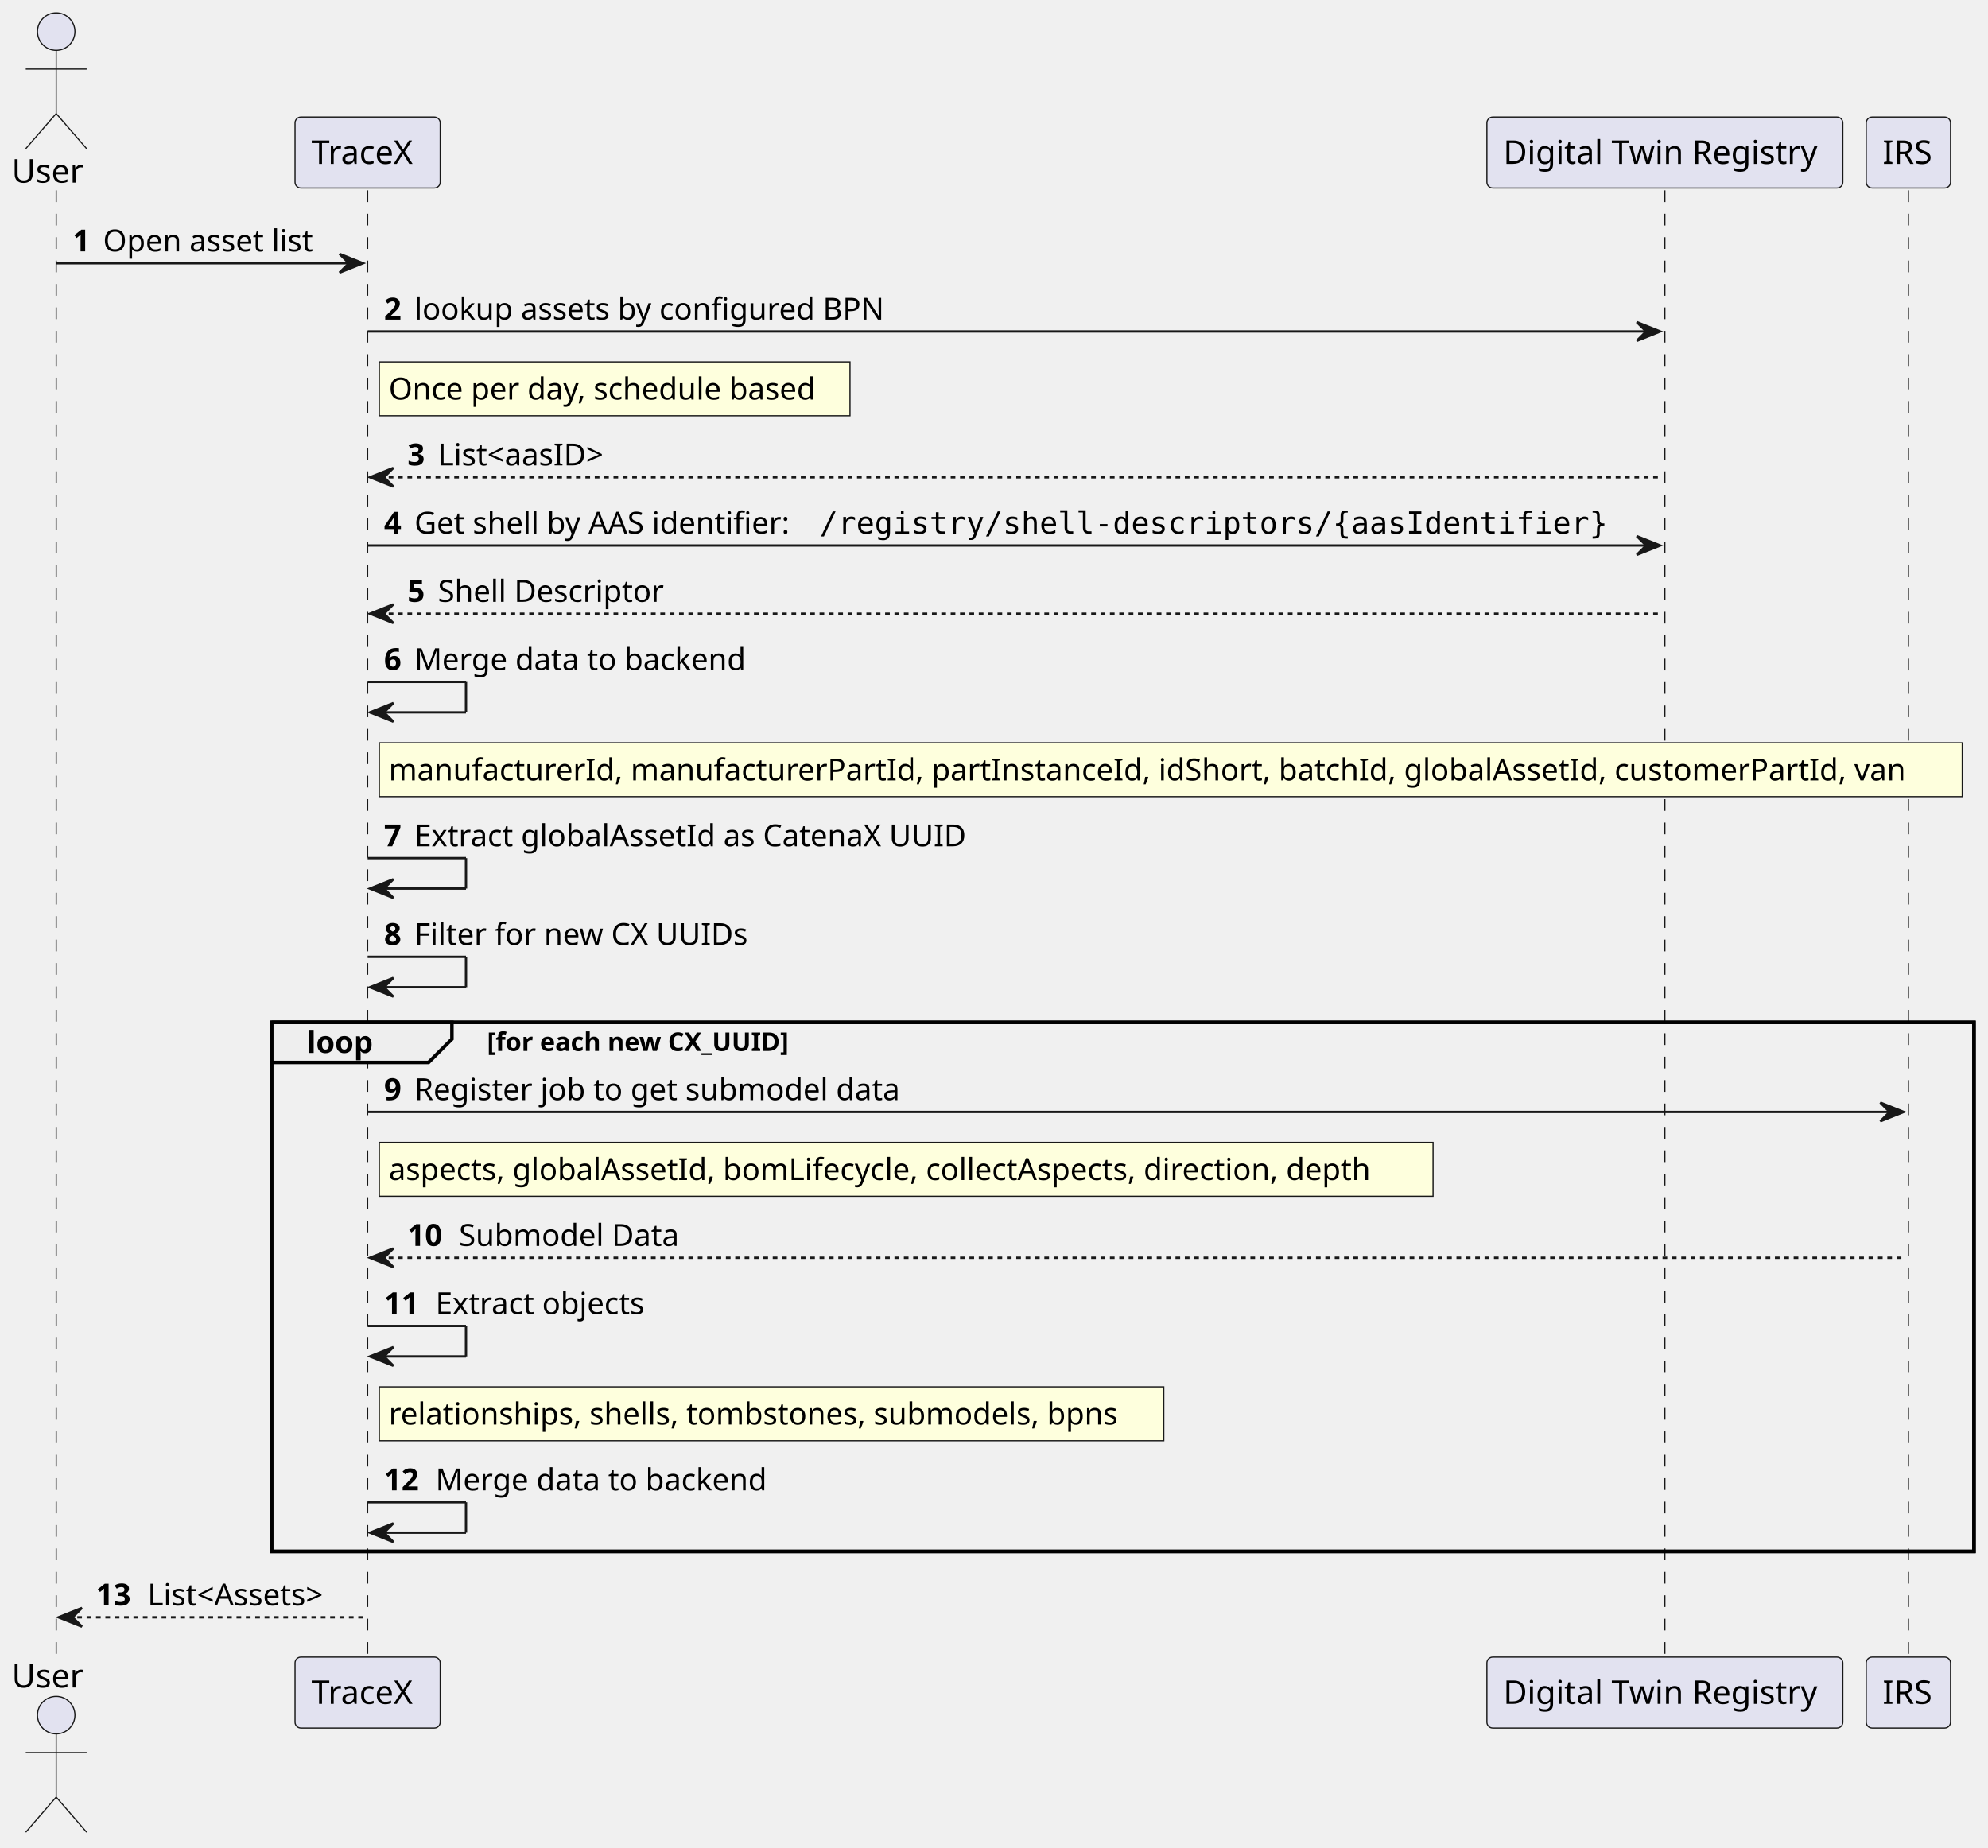
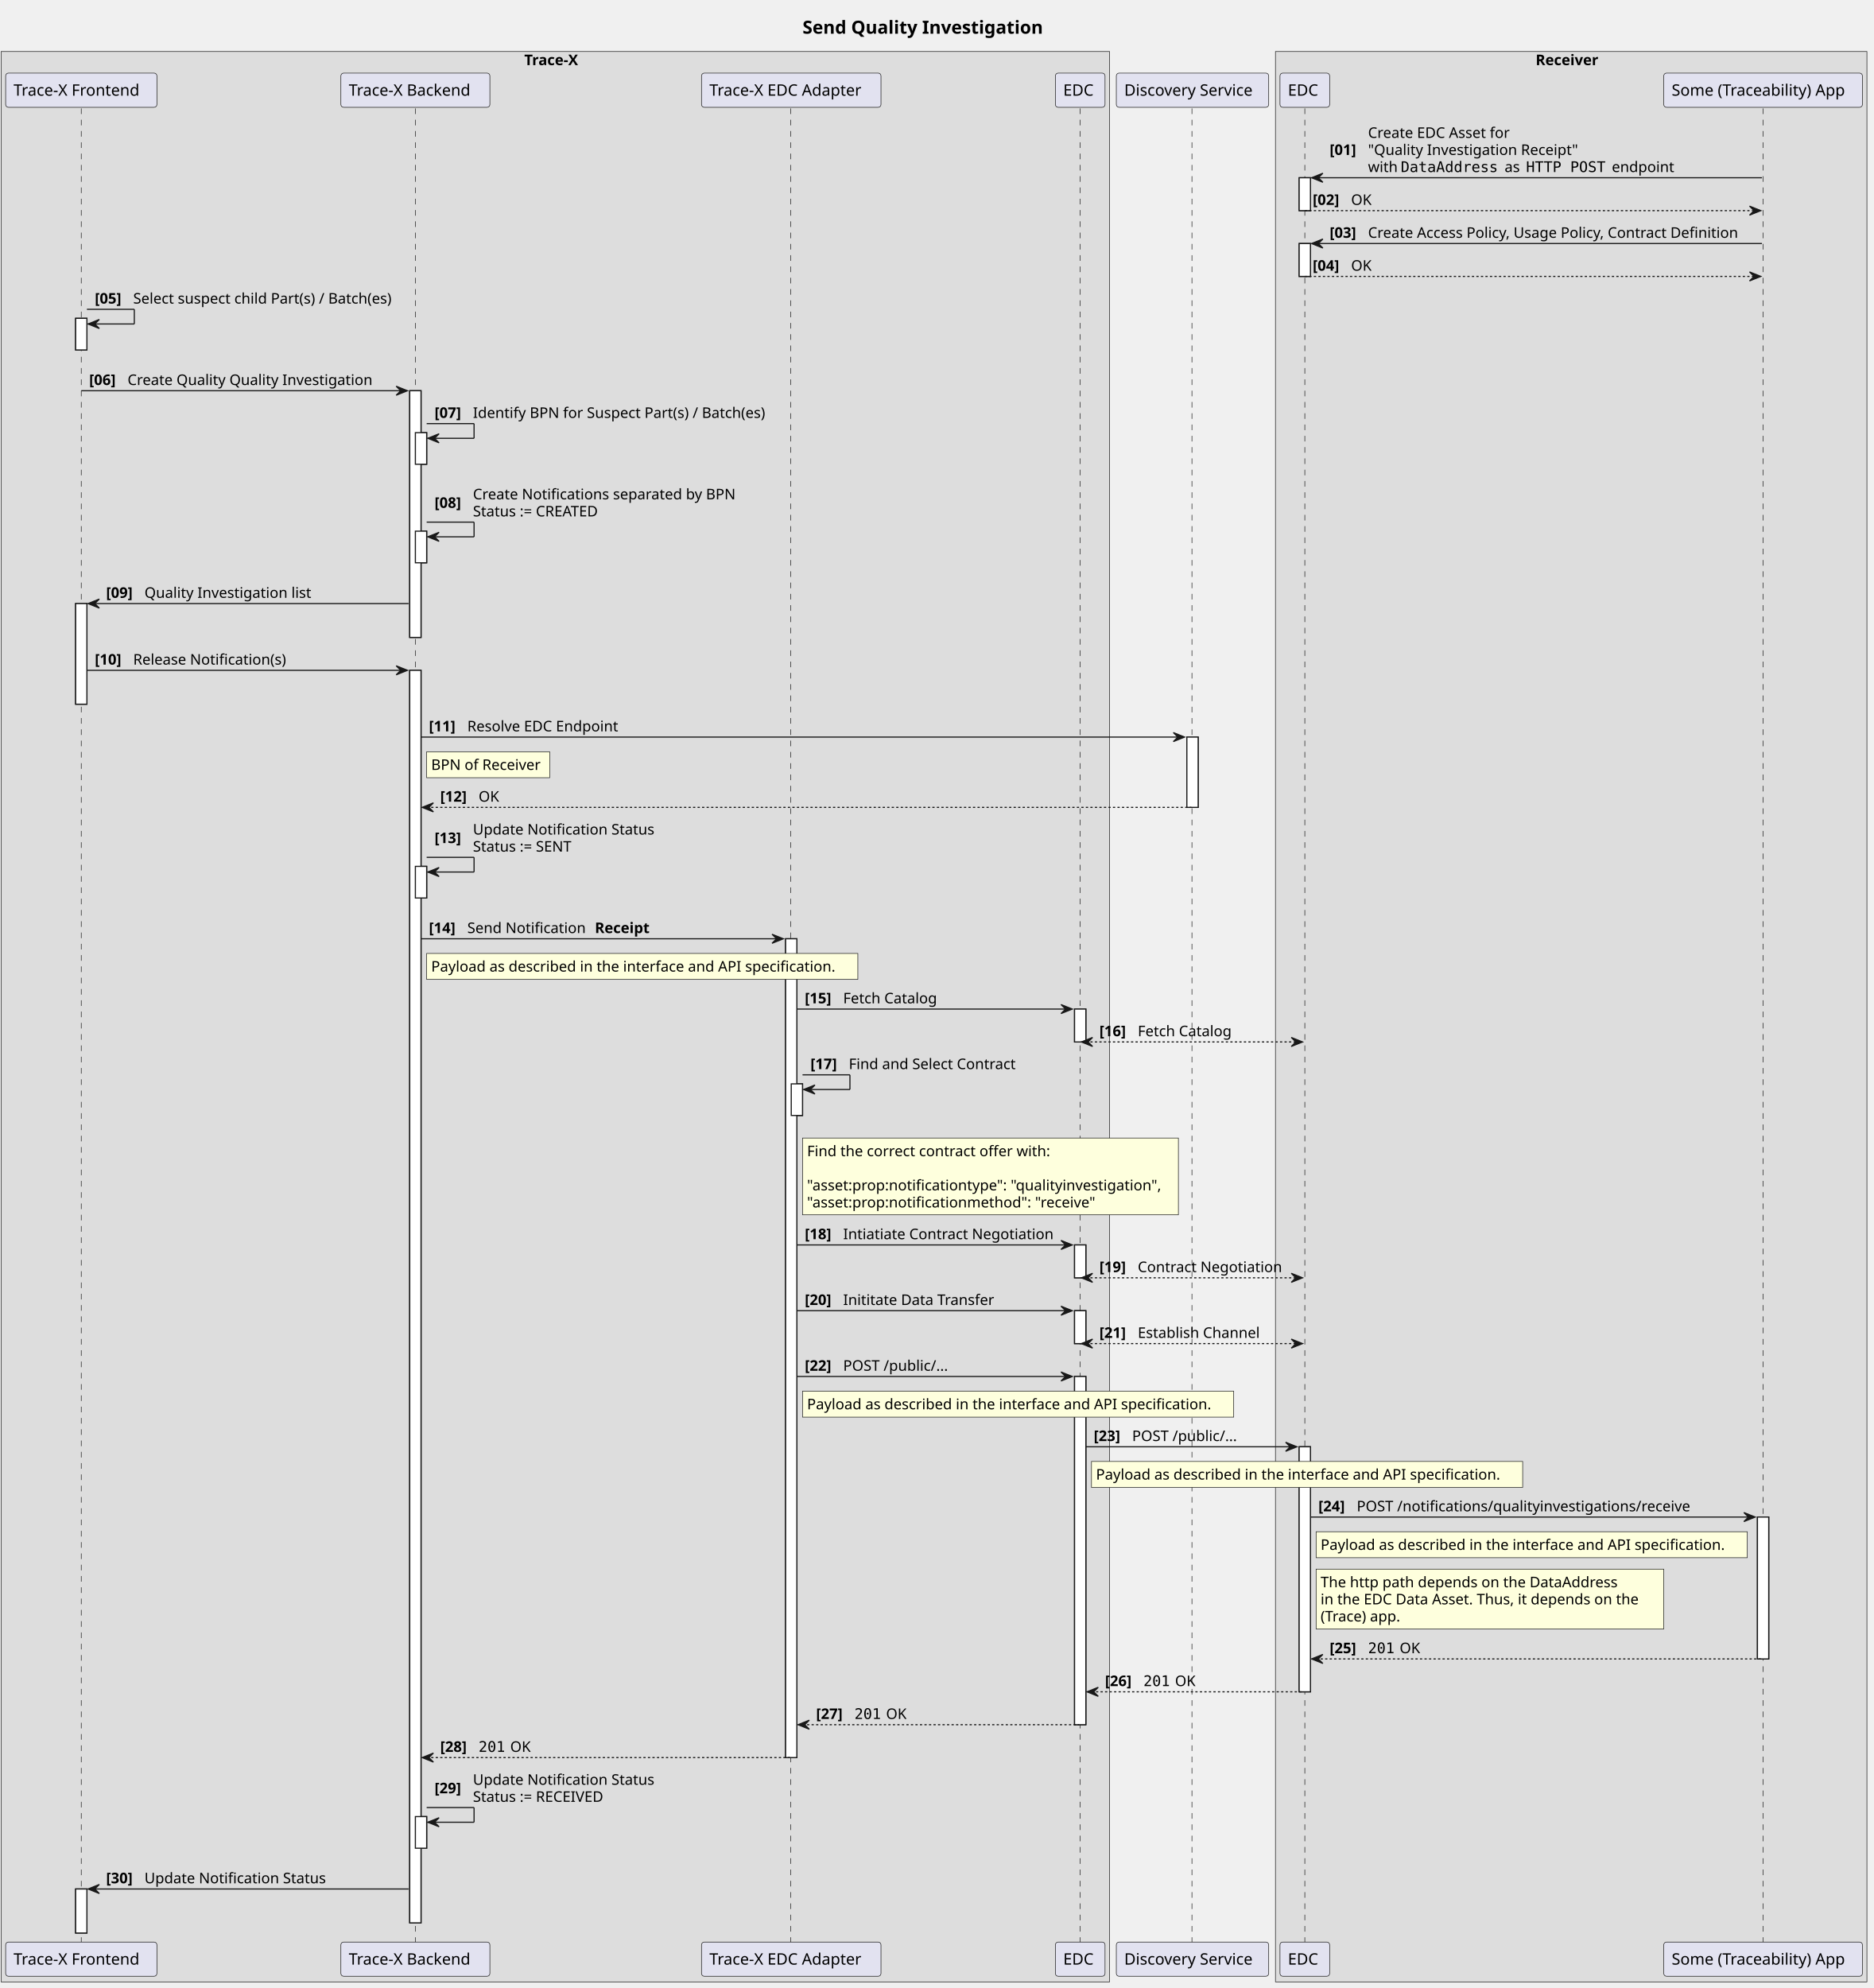
- <svg xmlns="http://www.w3.org/2000/svg" contentStyleType="text/css" height="789px" preserveAspectRatio="none" style="width:849px;height:789px;background:#FFFFFF;" version="1.1" viewBox="0 0 849 789" width="849px" zoomAndPan="magnify">
+ <svg xmlns="http://www.w3.org/2000/svg" contentStyleType="text/css" height="1761px" preserveAspectRatio="none" style="width:1660px;height:1761px;background:#FFFFFF;" version="1.1" viewBox="0 0 1660 1761" width="1660px" zoomAndPan="magnify">
  <defs />
  <g>
-     <rect height="225.93" style="stroke:#000000;stroke-width:1.5;fill:none;" width="727" x="116" y="436.625" />
-     <line style="stroke:#181818;stroke-width:0.5;fill:none;stroke-dasharray:5.0,5.0;" x1="24" x2="24" y1="81.297" y2="708.688" />
-     <line style="stroke:#181818;stroke-width:0.5;fill:none;stroke-dasharray:5.0,5.0;" x1="157" x2="157" y1="81.297" y2="708.688" />
-     <line style="stroke:#181818;stroke-width:0.5;fill:none;stroke-dasharray:5.0,5.0;" x1="711" x2="711" y1="81.297" y2="708.688" />
-     <line style="stroke:#181818;stroke-width:0.5;fill:none;stroke-dasharray:5.0,5.0;" x1="815" x2="815" y1="81.297" y2="708.688" />
-     <text fill="#000000" font-family="sans-serif" font-size="14" lengthAdjust="spacing" textLength="32" x="5" y="77.995">User</text>
-     <ellipse cx="24" cy="13.5" fill="#E2E2F0" rx="8" ry="8" style="stroke:#181818;stroke-width:0.5;" />
-     <path d="M24,21.5 L24,48.5 M11,29.5 L37,29.5 M24,48.5 L11,63.5 M24,48.5 L37,63.5 " fill="none" style="stroke:#181818;stroke-width:0.5;" />
-     <text fill="#000000" font-family="sans-serif" font-size="14" lengthAdjust="spacing" textLength="32" x="5" y="720.683">User</text>
-     <ellipse cx="24" cy="732.484" fill="#E2E2F0" rx="8" ry="8" style="stroke:#181818;stroke-width:0.5;" />
-     <path d="M24,740.484 L24,767.484 M11,748.484 L37,748.484 M24,767.484 L11,782.484 M24,767.484 L37,782.484 " fill="none" style="stroke:#181818;stroke-width:0.5;" />
-     <rect fill="#E2E2F0" height="30.297" rx="2.5" ry="2.5" style="stroke:#181818;stroke-width:0.5;" width="62" x="126" y="50" />
-     <text fill="#000000" font-family="sans-serif" font-size="14" lengthAdjust="spacing" textLength="48" x="133" y="69.995">TraceX</text>
-     <rect fill="#E2E2F0" height="30.297" rx="2.5" ry="2.5" style="stroke:#181818;stroke-width:0.5;" width="62" x="126" y="707.688" />
-     <text fill="#000000" font-family="sans-serif" font-size="14" lengthAdjust="spacing" textLength="48" x="133" y="727.683">TraceX</text>
-     <rect fill="#E2E2F0" height="30.297" rx="2.5" ry="2.5" style="stroke:#181818;stroke-width:0.5;" width="152" x="635" y="50" />
-     <text fill="#000000" font-family="sans-serif" font-size="14" lengthAdjust="spacing" textLength="138" x="642" y="69.995">Digital Twin Registry</text>
-     <rect fill="#E2E2F0" height="30.297" rx="2.5" ry="2.5" style="stroke:#181818;stroke-width:0.5;" width="152" x="635" y="707.688" />
-     <text fill="#000000" font-family="sans-serif" font-size="14" lengthAdjust="spacing" textLength="138" x="642" y="727.683">Digital Twin Registry</text>
-     <rect fill="#E2E2F0" height="30.297" rx="2.5" ry="2.5" style="stroke:#181818;stroke-width:0.5;" width="36" x="797" y="50" />
-     <text fill="#000000" font-family="sans-serif" font-size="14" lengthAdjust="spacing" textLength="22" x="804" y="69.995">IRS</text>
-     <rect fill="#E2E2F0" height="30.297" rx="2.5" ry="2.5" style="stroke:#181818;stroke-width:0.5;" width="36" x="797" y="707.688" />
-     <text fill="#000000" font-family="sans-serif" font-size="14" lengthAdjust="spacing" textLength="22" x="804" y="727.683">IRS</text>
-     <polygon fill="#181818" points="145,108.43,155,112.43,145,116.43,149,112.43" style="stroke:#181818;stroke-width:1.0;" />
-     <line style="stroke:#181818;stroke-width:1.0;" x1="24" x2="151" y1="112.43" y2="112.43" />
-     <text fill="#000000" font-family="sans-serif" font-size="13" font-weight="bold" lengthAdjust="spacing" textLength="9" x="31" y="107.364">1</text>
-     <text fill="#000000" font-family="sans-serif" font-size="13" lengthAdjust="spacing" textLength="95" x="44" y="107.364">Open asset list</text>
-     <polygon fill="#181818" points="699,137.562,709,141.562,699,145.562,703,141.562" style="stroke:#181818;stroke-width:1.0;" />
-     <line style="stroke:#181818;stroke-width:1.0;" x1="157" x2="705" y1="141.562" y2="141.562" />
-     <text fill="#000000" font-family="sans-serif" font-size="13" font-weight="bold" lengthAdjust="spacing" textLength="9" x="164" y="136.497">2</text>
-     <text fill="#000000" font-family="sans-serif" font-size="13" lengthAdjust="spacing" textLength="209" x="177" y="136.497">lookup assets by configured BPN</text>
-     <rect fill="#FEFFDD" height="23" style="stroke:#181818;stroke-width:0.5;" width="201" x="162" y="154.562" />
-     <text fill="#000000" font-family="sans-serif" font-size="13" lengthAdjust="spacing" textLength="193" x="166" y="170.629">Once per day, schedule based</text>
-     <polygon fill="#181818" points="168,199.828,158,203.828,168,207.828,164,203.828" style="stroke:#181818;stroke-width:1.0;" />
-     <line style="stroke:#181818;stroke-width:1.0;stroke-dasharray:2.0,2.0;" x1="162" x2="710" y1="203.828" y2="203.828" />
-     <text fill="#000000" font-family="sans-serif" font-size="13" font-weight="bold" lengthAdjust="spacing" textLength="9" x="174" y="198.762">3</text>
-     <text fill="#000000" font-family="sans-serif" font-size="13" lengthAdjust="spacing" textLength="80" x="187" y="198.762">List&lt;aasID&gt;</text>
-     <polygon fill="#181818" points="699,228.961,709,232.961,699,236.961,703,232.961" style="stroke:#181818;stroke-width:1.0;" />
-     <line style="stroke:#181818;stroke-width:1.0;" x1="157" x2="705" y1="232.961" y2="232.961" />
-     <text fill="#000000" font-family="sans-serif" font-size="13" font-weight="bold" lengthAdjust="spacing" textLength="9" x="164" y="227.895">4</text>
-     <text fill="#000000" font-family="sans-serif" font-size="13" lengthAdjust="spacing" textLength="169" x="177" y="227.895">Get shell by AAS identifier:</text>
-     <text fill="#000000" font-family="monospace" font-size="13" lengthAdjust="spacing" textLength="344" x="350" y="227.895">/registry/shell-descriptors/{aasIdentifier}</text>
-     <polygon fill="#181818" points="168,258.094,158,262.094,168,266.094,164,262.094" style="stroke:#181818;stroke-width:1.0;" />
-     <line style="stroke:#181818;stroke-width:1.0;stroke-dasharray:2.0,2.0;" x1="162" x2="710" y1="262.094" y2="262.094" />
-     <text fill="#000000" font-family="sans-serif" font-size="13" font-weight="bold" lengthAdjust="spacing" textLength="9" x="174" y="257.028">5</text>
-     <text fill="#000000" font-family="sans-serif" font-size="13" lengthAdjust="spacing" textLength="101" x="187" y="257.028">Shell Descriptor</text>
-     <line style="stroke:#181818;stroke-width:1.0;" x1="157" x2="199" y1="291.227" y2="291.227" />
-     <line style="stroke:#181818;stroke-width:1.0;" x1="199" x2="199" y1="291.227" y2="304.227" />
-     <line style="stroke:#181818;stroke-width:1.0;" x1="158" x2="199" y1="304.227" y2="304.227" />
-     <polygon fill="#181818" points="168,300.227,158,304.227,168,308.227,164,304.227" style="stroke:#181818;stroke-width:1.0;" />
-     <text fill="#000000" font-family="sans-serif" font-size="13" font-weight="bold" lengthAdjust="spacing" textLength="9" x="164" y="286.161">6</text>
-     <text fill="#000000" font-family="sans-serif" font-size="13" lengthAdjust="spacing" textLength="148" x="177" y="286.161">Merge data to backend</text>
-     <rect fill="#FEFFDD" height="23" style="stroke:#181818;stroke-width:0.5;" width="676" x="162" y="317.227" />
-     <text fill="#000000" font-family="sans-serif" font-size="13" lengthAdjust="spacing" textLength="668" x="166" y="333.293">manufacturerId, manufacturerPartId, partInstanceId, idShort, batchId, globalAssetId, customerPartId, van</text>
-     <line style="stroke:#181818;stroke-width:1.0;" x1="157" x2="199" y1="366.492" y2="366.492" />
-     <line style="stroke:#181818;stroke-width:1.0;" x1="199" x2="199" y1="366.492" y2="379.492" />
-     <line style="stroke:#181818;stroke-width:1.0;" x1="158" x2="199" y1="379.492" y2="379.492" />
-     <polygon fill="#181818" points="168,375.492,158,379.492,168,383.492,164,379.492" style="stroke:#181818;stroke-width:1.0;" />
-     <text fill="#000000" font-family="sans-serif" font-size="13" font-weight="bold" lengthAdjust="spacing" textLength="9" x="164" y="361.426">7</text>
-     <text fill="#000000" font-family="sans-serif" font-size="13" lengthAdjust="spacing" textLength="248" x="177" y="361.426">Extract globalAssetId as CatenaX UUID</text>
-     <line style="stroke:#181818;stroke-width:1.0;" x1="157" x2="199" y1="408.625" y2="408.625" />
-     <line style="stroke:#181818;stroke-width:1.0;" x1="199" x2="199" y1="408.625" y2="421.625" />
-     <line style="stroke:#181818;stroke-width:1.0;" x1="158" x2="199" y1="421.625" y2="421.625" />
-     <polygon fill="#181818" points="168,417.625,158,421.625,168,425.625,164,421.625" style="stroke:#181818;stroke-width:1.0;" />
-     <text fill="#000000" font-family="sans-serif" font-size="13" font-weight="bold" lengthAdjust="spacing" textLength="9" x="164" y="403.559">8</text>
-     <text fill="#000000" font-family="sans-serif" font-size="13" lengthAdjust="spacing" textLength="146" x="177" y="403.559">Filter for new CX UUIDs</text>
-     <path d="M116,436.625 L193,436.625 L193,443.758 L183,453.758 L116,453.758 L116,436.625 " fill="#EEEEEE" style="stroke:#000000;stroke-width:1.5;" />
-     <rect fill="none" height="225.93" style="stroke:#000000;stroke-width:1.5;" width="727" x="116" y="436.625" />
-     <text fill="#000000" font-family="sans-serif" font-size="13" font-weight="bold" lengthAdjust="spacing" textLength="32" x="131" y="449.692">loop</text>
-     <text fill="#000000" font-family="sans-serif" font-size="11" font-weight="bold" lengthAdjust="spacing" textLength="152" x="208" y="448.835">[for each new CX_UUID]</text>
-     <polygon fill="#181818" points="803,470.891,813,474.891,803,478.891,807,474.891" style="stroke:#181818;stroke-width:1.0;" />
-     <line style="stroke:#181818;stroke-width:1.0;" x1="157" x2="809" y1="474.891" y2="474.891" />
-     <text fill="#000000" font-family="sans-serif" font-size="13" font-weight="bold" lengthAdjust="spacing" textLength="9" x="164" y="469.825">9</text>
-     <text fill="#000000" font-family="sans-serif" font-size="13" lengthAdjust="spacing" textLength="217" x="177" y="469.825">Register job to get submodel data</text>
-     <rect fill="#FEFFDD" height="23" style="stroke:#181818;stroke-width:0.5;" width="450" x="162" y="487.891" />
-     <text fill="#000000" font-family="sans-serif" font-size="13" lengthAdjust="spacing" textLength="442" x="166" y="503.957">aspects, globalAssetId, bomLifecycle, collectAspects, direction, depth</text>
-     <polygon fill="#181818" points="168,533.156,158,537.156,168,541.156,164,537.156" style="stroke:#181818;stroke-width:1.0;" />
-     <line style="stroke:#181818;stroke-width:1.0;stroke-dasharray:2.0,2.0;" x1="162" x2="814" y1="537.156" y2="537.156" />
-     <text fill="#000000" font-family="sans-serif" font-size="13" font-weight="bold" lengthAdjust="spacing" textLength="18" x="174" y="532.09">10</text>
-     <text fill="#000000" font-family="sans-serif" font-size="13" lengthAdjust="spacing" textLength="100" x="196" y="532.09">Submodel Data</text>
-     <line style="stroke:#181818;stroke-width:1.0;" x1="157" x2="199" y1="566.289" y2="566.289" />
-     <line style="stroke:#181818;stroke-width:1.0;" x1="199" x2="199" y1="566.289" y2="579.289" />
-     <line style="stroke:#181818;stroke-width:1.0;" x1="158" x2="199" y1="579.289" y2="579.289" />
-     <polygon fill="#181818" points="168,575.289,158,579.289,168,583.289,164,579.289" style="stroke:#181818;stroke-width:1.0;" />
-     <text fill="#000000" font-family="sans-serif" font-size="13" font-weight="bold" lengthAdjust="spacing" textLength="18" x="164" y="561.223">11</text>
-     <text fill="#000000" font-family="sans-serif" font-size="13" lengthAdjust="spacing" textLength="95" x="186" y="561.223">Extract objects</text>
-     <rect fill="#FEFFDD" height="23" style="stroke:#181818;stroke-width:0.5;" width="335" x="162" y="592.289" />
-     <text fill="#000000" font-family="sans-serif" font-size="13" lengthAdjust="spacing" textLength="327" x="166" y="608.356">relationships, shells, tombstones, submodels, bpns</text>
-     <line style="stroke:#181818;stroke-width:1.0;" x1="157" x2="199" y1="641.555" y2="641.555" />
-     <line style="stroke:#181818;stroke-width:1.0;" x1="199" x2="199" y1="641.555" y2="654.555" />
-     <line style="stroke:#181818;stroke-width:1.0;" x1="158" x2="199" y1="654.555" y2="654.555" />
-     <polygon fill="#181818" points="168,650.555,158,654.555,168,658.555,164,654.555" style="stroke:#181818;stroke-width:1.0;" />
-     <text fill="#000000" font-family="sans-serif" font-size="13" font-weight="bold" lengthAdjust="spacing" textLength="18" x="164" y="636.489">12</text>
-     <text fill="#000000" font-family="sans-serif" font-size="13" lengthAdjust="spacing" textLength="148" x="186" y="636.489">Merge data to backend</text>
-     <polygon fill="#181818" points="35,686.688,25,690.688,35,694.688,31,690.688" style="stroke:#181818;stroke-width:1.0;" />
-     <line style="stroke:#181818;stroke-width:1.0;stroke-dasharray:2.0,2.0;" x1="29" x2="156" y1="690.688" y2="690.688" />
-     <text fill="#000000" font-family="sans-serif" font-size="13" font-weight="bold" lengthAdjust="spacing" textLength="18" x="41" y="685.622">13</text>
-     <text fill="#000000" font-family="sans-serif" font-size="13" lengthAdjust="spacing" textLength="87" x="63" y="685.622">List&lt;Assets&gt;</text>
+     <rect height="28.625" style="stroke:#00000000;stroke-width:1.0;fill:none;" width="242" x="706" y="10" />
+     <text fill="#000000" font-family="sans-serif" font-size="16" font-weight="bold" lengthAdjust="spacing" textLength="232" x="711" y="29.852">Send Quality Investigation</text>
+     <rect fill="#DDDDDD" height="1709.969" style="stroke:#181818;stroke-width:0.5;" width="982" x="1" y="45.625" />
+     <text fill="#000000" font-family="sans-serif" font-size="13" font-weight="bold" lengthAdjust="spacing" textLength="55" x="464.5" y="57.692">Trace-X</text>
+     <rect fill="#DDDDDD" height="1709.969" style="stroke:#181818;stroke-width:0.5;" width="524" x="1130" y="45.625" />
+     <text fill="#000000" font-family="sans-serif" font-size="13" font-weight="bold" lengthAdjust="spacing" textLength="63" x="1360.5" y="57.692">Receiver</text>
+     <rect fill="#FFFFFF" height="28" style="stroke:#181818;stroke-width:1.0;" width="10" x="67" y="281.984" />
+     <rect fill="#FFFFFF" height="89.133" style="stroke:#181818;stroke-width:1.0;" width="10" x="67" y="534.648" />
+     <rect fill="#FFFFFF" height="39" style="stroke:#181818;stroke-width:1.0;" width="10" x="67" y="1673.297" />
+     <rect fill="#FFFFFF" height="218.531" style="stroke:#181818;stroke-width:1.0;" width="10" x="363" y="346.117" />
+     <rect fill="#FFFFFF" height="28" style="stroke:#181818;stroke-width:1.0;" width="10" x="368" y="383.25" />
+     <rect fill="#FFFFFF" height="28" style="stroke:#181818;stroke-width:1.0;" width="10" x="368" y="470.516" />
+     <rect fill="#FFFFFF" height="1109.516" style="stroke:#181818;stroke-width:1.0;" width="10" x="363" y="593.781" />
+     <rect fill="#FFFFFF" height="28" style="stroke:#181818;stroke-width:1.0;" width="10" x="368" y="767.445" />
+     <rect fill="#FFFFFF" height="28" style="stroke:#181818;stroke-width:1.0;" width="10" x="368" y="1609.164" />
+     <rect fill="#FFFFFF" height="725.32" style="stroke:#181818;stroke-width:1.0;" width="10" x="696" y="831.578" />
+     <rect fill="#FFFFFF" height="28" style="stroke:#181818;stroke-width:1.0;" width="10" x="701" y="960.109" />
+     <rect fill="#FFFFFF" height="29.133" style="stroke:#181818;stroke-width:1.0;" width="10" x="952" y="893.844" />
+     <rect fill="#FFFFFF" height="29.133" style="stroke:#181818;stroke-width:1.0;" width="10" x="952" y="1102.773" />
+     <rect fill="#FFFFFF" height="29.133" style="stroke:#181818;stroke-width:1.0;" width="10" x="952" y="1161.039" />
+     <rect fill="#FFFFFF" height="308.461" style="stroke:#181818;stroke-width:1.0;" width="10" x="952" y="1219.305" />
+     <rect fill="#FFFFFF" height="62.266" style="stroke:#181818;stroke-width:1.0;" width="10" x="1051.5" y="652.914" />
+     <rect fill="#FFFFFF" height="29.133" style="stroke:#181818;stroke-width:1.0;" width="10" x="1151" y="157.453" />
+     <rect fill="#FFFFFF" height="29.133" style="stroke:#181818;stroke-width:1.0;" width="10" x="1151" y="215.719" />
+     <rect fill="#FFFFFF" height="217.062" style="stroke:#181818;stroke-width:1.0;" width="10" x="1151" y="1281.57" />
+     <rect fill="#FFFFFF" height="125.664" style="stroke:#181818;stroke-width:1.0;" width="10" x="1557" y="1343.836" />
+     <line style="stroke:#181818;stroke-width:0.5;stroke-dasharray:5.0,5.0;" x1="72" x2="72" y1="96.055" y2="1721.297" />
+     <line style="stroke:#181818;stroke-width:0.5;stroke-dasharray:5.0,5.0;" x1="368" x2="368" y1="96.055" y2="1721.297" />
+     <line style="stroke:#181818;stroke-width:0.5;stroke-dasharray:5.0,5.0;" x1="700.5" x2="700.5" y1="96.055" y2="1721.297" />
+     <line style="stroke:#181818;stroke-width:0.5;stroke-dasharray:5.0,5.0;" x1="957" x2="957" y1="96.055" y2="1721.297" />
+     <line style="stroke:#181818;stroke-width:0.5;stroke-dasharray:5.0,5.0;" x1="1056" x2="1056" y1="96.055" y2="1721.297" />
+     <line style="stroke:#181818;stroke-width:0.5;stroke-dasharray:5.0,5.0;" x1="1156" x2="1156" y1="96.055" y2="1721.297" />
+     <line style="stroke:#181818;stroke-width:0.5;stroke-dasharray:5.0,5.0;" x1="1562" x2="1562" y1="96.055" y2="1721.297" />
+     <rect fill="#E2E2F0" height="30.297" rx="2.5" ry="2.5" style="stroke:#181818;stroke-width:0.5;" width="134" x="5" y="64.758" />
+     <text fill="#000000" font-family="sans-serif" font-size="14" lengthAdjust="spacing" textLength="120" x="12" y="84.753">Trace-X Frontend</text>
+     <rect fill="#E2E2F0" height="30.297" rx="2.5" ry="2.5" style="stroke:#181818;stroke-width:0.5;" width="134" x="5" y="1720.297" />
+     <text fill="#000000" font-family="sans-serif" font-size="14" lengthAdjust="spacing" textLength="120" x="12" y="1740.292">Trace-X Frontend</text>
+     <rect fill="#E2E2F0" height="30.297" rx="2.5" ry="2.5" style="stroke:#181818;stroke-width:0.5;" width="132" x="302" y="64.758" />
+     <text fill="#000000" font-family="sans-serif" font-size="14" lengthAdjust="spacing" textLength="118" x="309" y="84.753">Trace-X Backend</text>
+     <rect fill="#E2E2F0" height="30.297" rx="2.5" ry="2.5" style="stroke:#181818;stroke-width:0.5;" width="132" x="302" y="1720.297" />
+     <text fill="#000000" font-family="sans-serif" font-size="14" lengthAdjust="spacing" textLength="118" x="309" y="1740.292">Trace-X Backend</text>
+     <rect fill="#E2E2F0" height="30.297" rx="2.5" ry="2.5" style="stroke:#181818;stroke-width:0.5;" width="159" x="621.5" y="64.758" />
+     <text fill="#000000" font-family="sans-serif" font-size="14" lengthAdjust="spacing" textLength="145" x="628.5" y="84.753">Trace-X EDC Adapter</text>
+     <rect fill="#E2E2F0" height="30.297" rx="2.5" ry="2.5" style="stroke:#181818;stroke-width:0.5;" width="159" x="621.5" y="1720.297" />
+     <text fill="#000000" font-family="sans-serif" font-size="14" lengthAdjust="spacing" textLength="145" x="628.5" y="1740.292">Trace-X EDC Adapter</text>
+     <rect fill="#E2E2F0" height="30.297" rx="2.5" ry="2.5" style="stroke:#181818;stroke-width:0.5;" width="44" x="935" y="64.758" />
+     <text fill="#000000" font-family="sans-serif" font-size="14" lengthAdjust="spacing" textLength="30" x="942" y="84.753">EDC</text>
+     <rect fill="#E2E2F0" height="30.297" rx="2.5" ry="2.5" style="stroke:#181818;stroke-width:0.5;" width="44" x="935" y="1720.297" />
+     <text fill="#000000" font-family="sans-serif" font-size="14" lengthAdjust="spacing" textLength="30" x="942" y="1740.292">EDC</text>
+     <rect fill="#E2E2F0" height="30.297" rx="2.5" ry="2.5" style="stroke:#181818;stroke-width:0.5;" width="135" x="989" y="64.758" />
+     <text fill="#000000" font-family="sans-serif" font-size="14" lengthAdjust="spacing" textLength="121" x="996" y="84.753">Discovery Service</text>
+     <rect fill="#E2E2F0" height="30.297" rx="2.5" ry="2.5" style="stroke:#181818;stroke-width:0.5;" width="135" x="989" y="1720.297" />
+     <text fill="#000000" font-family="sans-serif" font-size="14" lengthAdjust="spacing" textLength="121" x="996" y="1740.292">Discovery Service</text>
+     <rect fill="#E2E2F0" height="30.297" rx="2.5" ry="2.5" style="stroke:#181818;stroke-width:0.5;" width="44" x="1134" y="64.758" />
+     <text fill="#000000" font-family="sans-serif" font-size="14" lengthAdjust="spacing" textLength="30" x="1141" y="84.753">EDC</text>
+     <rect fill="#E2E2F0" height="30.297" rx="2.5" ry="2.5" style="stroke:#181818;stroke-width:0.5;" width="44" x="1134" y="1720.297" />
+     <text fill="#000000" font-family="sans-serif" font-size="14" lengthAdjust="spacing" textLength="30" x="1141" y="1740.292">EDC</text>
+     <rect fill="#E2E2F0" height="30.297" rx="2.5" ry="2.5" style="stroke:#181818;stroke-width:0.5;" width="176" x="1474" y="64.758" />
+     <text fill="#000000" font-family="sans-serif" font-size="14" lengthAdjust="spacing" textLength="162" x="1481" y="84.753">Some (Traceability) App</text>
+     <rect fill="#E2E2F0" height="30.297" rx="2.5" ry="2.5" style="stroke:#181818;stroke-width:0.5;" width="176" x="1474" y="1720.297" />
+     <text fill="#000000" font-family="sans-serif" font-size="14" lengthAdjust="spacing" textLength="162" x="1481" y="1740.292">Some (Traceability) App</text>
+     <rect fill="#FFFFFF" height="28" style="stroke:#181818;stroke-width:1.0;" width="10" x="67" y="281.984" />
+     <rect fill="#FFFFFF" height="89.133" style="stroke:#181818;stroke-width:1.0;" width="10" x="67" y="534.648" />
+     <rect fill="#FFFFFF" height="39" style="stroke:#181818;stroke-width:1.0;" width="10" x="67" y="1673.297" />
+     <rect fill="#FFFFFF" height="218.531" style="stroke:#181818;stroke-width:1.0;" width="10" x="363" y="346.117" />
+     <rect fill="#FFFFFF" height="28" style="stroke:#181818;stroke-width:1.0;" width="10" x="368" y="383.25" />
+     <rect fill="#FFFFFF" height="28" style="stroke:#181818;stroke-width:1.0;" width="10" x="368" y="470.516" />
+     <rect fill="#FFFFFF" height="1109.516" style="stroke:#181818;stroke-width:1.0;" width="10" x="363" y="593.781" />
+     <rect fill="#FFFFFF" height="28" style="stroke:#181818;stroke-width:1.0;" width="10" x="368" y="767.445" />
+     <rect fill="#FFFFFF" height="28" style="stroke:#181818;stroke-width:1.0;" width="10" x="368" y="1609.164" />
+     <rect fill="#FFFFFF" height="725.32" style="stroke:#181818;stroke-width:1.0;" width="10" x="696" y="831.578" />
+     <rect fill="#FFFFFF" height="28" style="stroke:#181818;stroke-width:1.0;" width="10" x="701" y="960.109" />
+     <rect fill="#FFFFFF" height="29.133" style="stroke:#181818;stroke-width:1.0;" width="10" x="952" y="893.844" />
+     <rect fill="#FFFFFF" height="29.133" style="stroke:#181818;stroke-width:1.0;" width="10" x="952" y="1102.773" />
+     <rect fill="#FFFFFF" height="29.133" style="stroke:#181818;stroke-width:1.0;" width="10" x="952" y="1161.039" />
+     <rect fill="#FFFFFF" height="308.461" style="stroke:#181818;stroke-width:1.0;" width="10" x="952" y="1219.305" />
+     <rect fill="#FFFFFF" height="62.266" style="stroke:#181818;stroke-width:1.0;" width="10" x="1051.5" y="652.914" />
+     <rect fill="#FFFFFF" height="29.133" style="stroke:#181818;stroke-width:1.0;" width="10" x="1151" y="157.453" />
+     <rect fill="#FFFFFF" height="29.133" style="stroke:#181818;stroke-width:1.0;" width="10" x="1151" y="215.719" />
+     <rect fill="#FFFFFF" height="217.062" style="stroke:#181818;stroke-width:1.0;" width="10" x="1151" y="1281.57" />
+     <rect fill="#FFFFFF" height="125.664" style="stroke:#181818;stroke-width:1.0;" width="10" x="1557" y="1343.836" />
+     <polygon fill="#181818" points="1172,153.453,1162,157.453,1172,161.453,1168,157.453" style="stroke:#181818;stroke-width:1.0;" />
+     <line style="stroke:#181818;stroke-width:1.0;" x1="1166" x2="1561" y1="157.453" y2="157.453" />
+     <text fill="#000000" font-family="sans-serif" font-size="13" font-weight="bold" lengthAdjust="spacing" textLength="30" x="1178" y="137.254">[01]</text>
+     <text fill="#000000" font-family="sans-serif" font-size="13" lengthAdjust="spacing" textLength="135" x="1212" y="122.122">Create EDC Asset for</text>
+     <text fill="#000000" font-family="sans-serif" font-size="13" lengthAdjust="spacing" textLength="190" x="1212" y="137.254">"Quality Investigation Receipt"</text>
+     <text fill="#000000" font-family="sans-serif" font-size="13" lengthAdjust="spacing" textLength="25" x="1212" y="152.387">with</text>
+     <text fill="#000000" font-family="monospace" font-size="13" lengthAdjust="spacing" textLength="88" x="1241" y="152.387">DataAddress</text>
+     <text fill="#000000" font-family="sans-serif" font-size="13" lengthAdjust="spacing" textLength="15" x="1333" y="152.387">as</text>
+     <text fill="#000000" font-family="monospace" font-size="13" lengthAdjust="spacing" textLength="72" x="1352" y="152.387">HTTP POST</text>
+     <text fill="#000000" font-family="sans-serif" font-size="13" lengthAdjust="spacing" textLength="56" x="1428" y="152.387">endpoint</text>
+     <polygon fill="#181818" points="1550,182.586,1560,186.586,1550,190.586,1554,186.586" style="stroke:#181818;stroke-width:1.0;" />
+     <line style="stroke:#181818;stroke-width:1.0;stroke-dasharray:2.0,2.0;" x1="1156" x2="1556" y1="186.586" y2="186.586" />
+     <text fill="#000000" font-family="sans-serif" font-size="13" font-weight="bold" lengthAdjust="spacing" textLength="30" x="1163" y="181.52">[02]</text>
+     <text fill="#000000" font-family="sans-serif" font-size="13" lengthAdjust="spacing" textLength="18" x="1197" y="181.52">OK</text>
+     <polygon fill="#181818" points="1172,211.719,1162,215.719,1172,219.719,1168,215.719" style="stroke:#181818;stroke-width:1.0;" />
+     <line style="stroke:#181818;stroke-width:1.0;" x1="1166" x2="1561" y1="215.719" y2="215.719" />
+     <text fill="#000000" font-family="sans-serif" font-size="13" font-weight="bold" lengthAdjust="spacing" textLength="30" x="1178" y="210.653">[03]</text>
+     <text fill="#000000" font-family="sans-serif" font-size="13" lengthAdjust="spacing" textLength="348" x="1212" y="210.653">Create Access Policy, Usage Policy, Contract Definition</text>
+     <polygon fill="#181818" points="1550,240.852,1560,244.852,1550,248.852,1554,244.852" style="stroke:#181818;stroke-width:1.0;" />
+     <line style="stroke:#181818;stroke-width:1.0;stroke-dasharray:2.0,2.0;" x1="1156" x2="1556" y1="244.852" y2="244.852" />
+     <text fill="#000000" font-family="sans-serif" font-size="13" font-weight="bold" lengthAdjust="spacing" textLength="30" x="1163" y="239.786">[04]</text>
+     <text fill="#000000" font-family="sans-serif" font-size="13" lengthAdjust="spacing" textLength="18" x="1197" y="239.786">OK</text>
+     <line style="stroke:#181818;stroke-width:1.0;" x1="77" x2="119" y1="273.984" y2="273.984" />
+     <line style="stroke:#181818;stroke-width:1.0;" x1="119" x2="119" y1="273.984" y2="286.984" />
+     <line style="stroke:#181818;stroke-width:1.0;" x1="78" x2="119" y1="286.984" y2="286.984" />
+     <polygon fill="#181818" points="88,282.984,78,286.984,88,290.984,84,286.984" style="stroke:#181818;stroke-width:1.0;" />
+     <text fill="#000000" font-family="sans-serif" font-size="13" font-weight="bold" lengthAdjust="spacing" textLength="30" x="84" y="268.918">[05]</text>
+     <text fill="#000000" font-family="sans-serif" font-size="13" lengthAdjust="spacing" textLength="248" x="118" y="268.918">Select suspect child Part(s) / Batch(es)</text>
+     <polygon fill="#181818" points="351,342.117,361,346.117,351,350.117,355,346.117" style="stroke:#181818;stroke-width:1.0;" />
+     <line style="stroke:#181818;stroke-width:1.0;" x1="72" x2="357" y1="346.117" y2="346.117" />
+     <text fill="#000000" font-family="sans-serif" font-size="13" font-weight="bold" lengthAdjust="spacing" textLength="30" x="79" y="341.051">[06]</text>
+     <text fill="#000000" font-family="sans-serif" font-size="13" lengthAdjust="spacing" textLength="224" x="113" y="341.051">Create Quality Quality Investigation</text>
+     <line style="stroke:#181818;stroke-width:1.0;" x1="378" x2="420" y1="375.25" y2="375.25" />
+     <line style="stroke:#181818;stroke-width:1.0;" x1="420" x2="420" y1="375.25" y2="388.25" />
+     <line style="stroke:#181818;stroke-width:1.0;" x1="379" x2="420" y1="388.25" y2="388.25" />
+     <polygon fill="#181818" points="389,384.25,379,388.25,389,392.25,385,388.25" style="stroke:#181818;stroke-width:1.0;" />
+     <text fill="#000000" font-family="sans-serif" font-size="13" font-weight="bold" lengthAdjust="spacing" textLength="30" x="385" y="370.184">[07]</text>
+     <text fill="#000000" font-family="sans-serif" font-size="13" lengthAdjust="spacing" textLength="275" x="419" y="370.184">Identify BPN for Suspect Part(s) / Batch(es)</text>
+     <line style="stroke:#181818;stroke-width:1.0;" x1="378" x2="420" y1="462.516" y2="462.516" />
+     <line style="stroke:#181818;stroke-width:1.0;" x1="420" x2="420" y1="462.516" y2="475.516" />
+     <line style="stroke:#181818;stroke-width:1.0;" x1="379" x2="420" y1="475.516" y2="475.516" />
+     <polygon fill="#181818" points="389,471.516,379,475.516,389,479.516,385,475.516" style="stroke:#181818;stroke-width:1.0;" />
+     <text fill="#000000" font-family="sans-serif" font-size="13" font-weight="bold" lengthAdjust="spacing" textLength="30" x="385" y="449.883">[08]</text>
+     <text fill="#000000" font-family="sans-serif" font-size="13" lengthAdjust="spacing" textLength="245" x="419" y="442.317">Create Notifications separated by BPN</text>
+     <text fill="#000000" font-family="sans-serif" font-size="13" lengthAdjust="spacing" textLength="124" x="419" y="457.45">Status := CREATED</text>
+     <polygon fill="#181818" points="88,530.648,78,534.648,88,538.648,84,534.648" style="stroke:#181818;stroke-width:1.0;" />
+     <line style="stroke:#181818;stroke-width:1.0;" x1="82" x2="362" y1="534.648" y2="534.648" />
+     <text fill="#000000" font-family="sans-serif" font-size="13" font-weight="bold" lengthAdjust="spacing" textLength="30" x="94" y="529.582">[09]</text>
+     <text fill="#000000" font-family="sans-serif" font-size="13" lengthAdjust="spacing" textLength="151" x="128" y="529.582">Quality Investigation list</text>
+     <polygon fill="#181818" points="351,589.781,361,593.781,351,597.781,355,593.781" style="stroke:#181818;stroke-width:1.0;" />
+     <line style="stroke:#181818;stroke-width:1.0;" x1="77" x2="357" y1="593.781" y2="593.781" />
+     <text fill="#000000" font-family="sans-serif" font-size="13" font-weight="bold" lengthAdjust="spacing" textLength="30" x="84" y="588.715">[10]</text>
+     <text fill="#000000" font-family="sans-serif" font-size="13" lengthAdjust="spacing" textLength="143" x="118" y="588.715">Release Notification(s)</text>
+     <polygon fill="#181818" points="1039.5,648.914,1049.5,652.914,1039.5,656.914,1043.5,652.914" style="stroke:#181818;stroke-width:1.0;" />
+     <line style="stroke:#181818;stroke-width:1.0;" x1="373" x2="1045.5" y1="652.914" y2="652.914" />
+     <text fill="#000000" font-family="sans-serif" font-size="13" font-weight="bold" lengthAdjust="spacing" textLength="30" x="380" y="647.848">[11]</text>
+     <text fill="#000000" font-family="sans-serif" font-size="13" lengthAdjust="spacing" textLength="140" x="414" y="647.848">Resolve EDC Endpoint</text>
+     <rect fill="#FEFFDD" height="23" style="stroke:#181818;stroke-width:0.5;" width="109" x="378" y="665.914" />
+     <text fill="#000000" font-family="sans-serif" font-size="13" lengthAdjust="spacing" textLength="101" x="382" y="681.981">BPN of Receiver</text>
+     <polygon fill="#181818" points="384,711.18,374,715.18,384,719.18,380,715.18" style="stroke:#181818;stroke-width:1.0;" />
+     <line style="stroke:#181818;stroke-width:1.0;stroke-dasharray:2.0,2.0;" x1="378" x2="1055.5" y1="715.18" y2="715.18" />
+     <text fill="#000000" font-family="sans-serif" font-size="13" font-weight="bold" lengthAdjust="spacing" textLength="30" x="390" y="710.114">[12]</text>
+     <text fill="#000000" font-family="sans-serif" font-size="13" lengthAdjust="spacing" textLength="18" x="424" y="710.114">OK</text>
+     <line style="stroke:#181818;stroke-width:1.0;" x1="378" x2="420" y1="759.445" y2="759.445" />
+     <line style="stroke:#181818;stroke-width:1.0;" x1="420" x2="420" y1="759.445" y2="772.445" />
+     <line style="stroke:#181818;stroke-width:1.0;" x1="379" x2="420" y1="772.445" y2="772.445" />
+     <polygon fill="#181818" points="389,768.445,379,772.445,389,776.445,385,772.445" style="stroke:#181818;stroke-width:1.0;" />
+     <text fill="#000000" font-family="sans-serif" font-size="13" font-weight="bold" lengthAdjust="spacing" textLength="30" x="385" y="746.813">[13]</text>
+     <text fill="#000000" font-family="sans-serif" font-size="13" lengthAdjust="spacing" textLength="169" x="419" y="739.247">Update Notification Status</text>
+     <text fill="#000000" font-family="sans-serif" font-size="13" lengthAdjust="spacing" textLength="99" x="419" y="754.379">Status := SENT</text>
+     <polygon fill="#181818" points="684,827.578,694,831.578,684,835.578,688,831.578" style="stroke:#181818;stroke-width:1.0;" />
+     <line style="stroke:#181818;stroke-width:1.0;" x1="373" x2="690" y1="831.578" y2="831.578" />
+     <text fill="#000000" font-family="sans-serif" font-size="13" font-weight="bold" lengthAdjust="spacing" textLength="30" x="380" y="826.512">[14]</text>
+     <text fill="#000000" font-family="sans-serif" font-size="13" lengthAdjust="spacing" textLength="109" x="414" y="826.512">Send Notification</text>
+     <text fill="#000000" font-family="sans-serif" font-size="13" font-weight="bold" lengthAdjust="spacing" textLength="56" x="527" y="826.512">Receipt</text>
+     <rect fill="#FEFFDD" height="23" style="stroke:#181818;stroke-width:0.5;" width="382" x="378" y="844.578" />
+     <text fill="#000000" font-family="sans-serif" font-size="13" lengthAdjust="spacing" textLength="374" x="382" y="860.645">Payload as described in the interface and API specification.</text>
+     <polygon fill="#181818" points="940,889.844,950,893.844,940,897.844,944,893.844" style="stroke:#181818;stroke-width:1.0;" />
+     <line style="stroke:#181818;stroke-width:1.0;" x1="706" x2="946" y1="893.844" y2="893.844" />
+     <text fill="#000000" font-family="sans-serif" font-size="13" font-weight="bold" lengthAdjust="spacing" textLength="30" x="713" y="888.778">[15]</text>
+     <text fill="#000000" font-family="sans-serif" font-size="13" lengthAdjust="spacing" textLength="88" x="747" y="888.778">Fetch Catalog</text>
+     <polygon fill="#181818" points="968,918.977,958,922.977,968,926.977,964,922.977" style="stroke:#181818;stroke-width:1.0;" />
+     <polygon fill="#181818" points="1144,918.977,1154,922.977,1144,926.977,1148,922.977" style="stroke:#181818;stroke-width:1.0;" />
+     <line style="stroke:#181818;stroke-width:1.0;stroke-dasharray:2.0,2.0;" x1="962" x2="1150" y1="922.977" y2="922.977" />
+     <text fill="#000000" font-family="sans-serif" font-size="13" font-weight="bold" lengthAdjust="spacing" textLength="30" x="974" y="917.911">[16]</text>
+     <text fill="#000000" font-family="sans-serif" font-size="13" lengthAdjust="spacing" textLength="88" x="1008" y="917.911">Fetch Catalog</text>
+     <line style="stroke:#181818;stroke-width:1.0;" x1="711" x2="753" y1="952.109" y2="952.109" />
+     <line style="stroke:#181818;stroke-width:1.0;" x1="753" x2="753" y1="952.109" y2="965.109" />
+     <line style="stroke:#181818;stroke-width:1.0;" x1="712" x2="753" y1="965.109" y2="965.109" />
+     <polygon fill="#181818" points="722,961.109,712,965.109,722,969.109,718,965.109" style="stroke:#181818;stroke-width:1.0;" />
+     <text fill="#000000" font-family="sans-serif" font-size="13" font-weight="bold" lengthAdjust="spacing" textLength="30" x="718" y="947.043">[17]</text>
+     <text fill="#000000" font-family="sans-serif" font-size="13" lengthAdjust="spacing" textLength="157" x="752" y="947.043">Find and Select Contract</text>
+     <rect fill="#FEFFDD" height="68" style="stroke:#181818;stroke-width:0.5;" width="333" x="711" y="1008.109" />
+     <text fill="#000000" font-family="sans-serif" font-size="13" lengthAdjust="spacing" textLength="223" x="715" y="1024.176">Find the correct contract offer with:</text>
+     <text fill="#000000" font-family="sans-serif" font-size="13" lengthAdjust="spacing" textLength="4" x="715" y="1039.309"> </text>
+     <text fill="#000000" font-family="sans-serif" font-size="13" lengthAdjust="spacing" textLength="325" x="715" y="1054.442">"asset:prop:notificationtype": "qualityinvestigation",</text>
+     <text fill="#000000" font-family="sans-serif" font-size="13" lengthAdjust="spacing" textLength="266" x="715" y="1069.575">"asset:prop:notificationmethod": "receive"</text>
+     <polygon fill="#181818" points="940,1098.773,950,1102.773,940,1106.773,944,1102.773" style="stroke:#181818;stroke-width:1.0;" />
+     <line style="stroke:#181818;stroke-width:1.0;" x1="706" x2="946" y1="1102.773" y2="1102.773" />
+     <text fill="#000000" font-family="sans-serif" font-size="13" font-weight="bold" lengthAdjust="spacing" textLength="30" x="713" y="1097.707">[18]</text>
+     <text fill="#000000" font-family="sans-serif" font-size="13" lengthAdjust="spacing" textLength="193" x="747" y="1097.707">Intiatiate Contract Negotiation</text>
+     <polygon fill="#181818" points="968,1127.906,958,1131.906,968,1135.906,964,1131.906" style="stroke:#181818;stroke-width:1.0;" />
+     <polygon fill="#181818" points="1144,1127.906,1154,1131.906,1144,1135.906,1148,1131.906" style="stroke:#181818;stroke-width:1.0;" />
+     <line style="stroke:#181818;stroke-width:1.0;stroke-dasharray:2.0,2.0;" x1="962" x2="1150" y1="1131.906" y2="1131.906" />
+     <text fill="#000000" font-family="sans-serif" font-size="13" font-weight="bold" lengthAdjust="spacing" textLength="30" x="974" y="1126.84">[19]</text>
+     <text fill="#000000" font-family="sans-serif" font-size="13" lengthAdjust="spacing" textLength="133" x="1008" y="1126.84">Contract Negotiation</text>
+     <polygon fill="#181818" points="940,1157.039,950,1161.039,940,1165.039,944,1161.039" style="stroke:#181818;stroke-width:1.0;" />
+     <line style="stroke:#181818;stroke-width:1.0;" x1="706" x2="946" y1="1161.039" y2="1161.039" />
+     <text fill="#000000" font-family="sans-serif" font-size="13" font-weight="bold" lengthAdjust="spacing" textLength="30" x="713" y="1155.973">[20]</text>
+     <text fill="#000000" font-family="sans-serif" font-size="13" lengthAdjust="spacing" textLength="139" x="747" y="1155.973">Inititate Data Transfer</text>
+     <polygon fill="#181818" points="968,1186.172,958,1190.172,968,1194.172,964,1190.172" style="stroke:#181818;stroke-width:1.0;" />
+     <polygon fill="#181818" points="1144,1186.172,1154,1190.172,1144,1194.172,1148,1190.172" style="stroke:#181818;stroke-width:1.0;" />
+     <line style="stroke:#181818;stroke-width:1.0;stroke-dasharray:2.0,2.0;" x1="962" x2="1150" y1="1190.172" y2="1190.172" />
+     <text fill="#000000" font-family="sans-serif" font-size="13" font-weight="bold" lengthAdjust="spacing" textLength="30" x="974" y="1185.106">[21]</text>
+     <text fill="#000000" font-family="sans-serif" font-size="13" lengthAdjust="spacing" textLength="113" x="1008" y="1185.106">Establish Channel</text>
+     <polygon fill="#181818" points="940,1215.305,950,1219.305,940,1223.305,944,1219.305" style="stroke:#181818;stroke-width:1.0;" />
+     <line style="stroke:#181818;stroke-width:1.0;" x1="706" x2="946" y1="1219.305" y2="1219.305" />
+     <text fill="#000000" font-family="sans-serif" font-size="13" font-weight="bold" lengthAdjust="spacing" textLength="30" x="713" y="1214.239">[22]</text>
+     <text fill="#000000" font-family="sans-serif" font-size="13" lengthAdjust="spacing" textLength="95" x="747" y="1214.239">POST /public/...</text>
+     <rect fill="#FEFFDD" height="23" style="stroke:#181818;stroke-width:0.5;" width="382" x="711" y="1232.305" />
+     <text fill="#000000" font-family="sans-serif" font-size="13" lengthAdjust="spacing" textLength="374" x="715" y="1248.372">Payload as described in the interface and API specification.</text>
+     <polygon fill="#181818" points="1139,1277.57,1149,1281.57,1139,1285.57,1143,1281.57" style="stroke:#181818;stroke-width:1.0;" />
+     <line style="stroke:#181818;stroke-width:1.0;" x1="962" x2="1145" y1="1281.57" y2="1281.57" />
+     <text fill="#000000" font-family="sans-serif" font-size="13" font-weight="bold" lengthAdjust="spacing" textLength="30" x="969" y="1276.504">[23]</text>
+     <text fill="#000000" font-family="sans-serif" font-size="13" lengthAdjust="spacing" textLength="95" x="1003" y="1276.504">POST /public/...</text>
+     <rect fill="#FEFFDD" height="23" style="stroke:#181818;stroke-width:0.5;" width="382" x="967" y="1294.57" />
+     <text fill="#000000" font-family="sans-serif" font-size="13" lengthAdjust="spacing" textLength="374" x="971" y="1310.637">Payload as described in the interface and API specification.</text>
+     <polygon fill="#181818" points="1545,1339.836,1555,1343.836,1545,1347.836,1549,1343.836" style="stroke:#181818;stroke-width:1.0;" />
+     <line style="stroke:#181818;stroke-width:1.0;" x1="1161" x2="1551" y1="1343.836" y2="1343.836" />
+     <text fill="#000000" font-family="sans-serif" font-size="13" font-weight="bold" lengthAdjust="spacing" textLength="30" x="1168" y="1338.77">[24]</text>
+     <text fill="#000000" font-family="sans-serif" font-size="13" lengthAdjust="spacing" textLength="303" x="1202" y="1338.77">POST /notifications/qualityinvestigations/receive</text>
+     <rect fill="#FEFFDD" height="23" style="stroke:#181818;stroke-width:0.5;" width="382" x="1166" y="1356.836" />
+     <text fill="#000000" font-family="sans-serif" font-size="13" lengthAdjust="spacing" textLength="374" x="1170" y="1372.903">Payload as described in the interface and API specification.</text>
+     <rect fill="#FEFFDD" height="53" style="stroke:#181818;stroke-width:0.5;" width="308" x="1166" y="1389.969" />
+     <text fill="#000000" font-family="sans-serif" font-size="13" lengthAdjust="spacing" textLength="277" x="1170" y="1406.036">The http path depends on the DataAddress</text>
+     <text fill="#000000" font-family="sans-serif" font-size="13" lengthAdjust="spacing" textLength="300" x="1170" y="1421.168">in the EDC Data Asset. Thus, it depends on the</text>
+     <text fill="#000000" font-family="sans-serif" font-size="13" lengthAdjust="spacing" textLength="77" x="1170" y="1436.301">(Trace) app.</text>
+     <polygon fill="#181818" points="1172,1465.5,1162,1469.5,1172,1473.5,1168,1469.5" style="stroke:#181818;stroke-width:1.0;" />
+     <line style="stroke:#181818;stroke-width:1.0;stroke-dasharray:2.0,2.0;" x1="1166" x2="1561" y1="1469.5" y2="1469.5" />
+     <text fill="#000000" font-family="sans-serif" font-size="13" font-weight="bold" lengthAdjust="spacing" textLength="30" x="1178" y="1464.434">[25]</text>
+     <text fill="#000000" font-family="monospace" font-size="13" lengthAdjust="spacing" textLength="24" x="1212" y="1464.434">201</text>
+     <text fill="#000000" font-family="sans-serif" font-size="13" lengthAdjust="spacing" textLength="18" x="1240" y="1464.434">OK</text>
+     <polygon fill="#181818" points="973,1494.633,963,1498.633,973,1502.633,969,1498.633" style="stroke:#181818;stroke-width:1.0;" />
+     <line style="stroke:#181818;stroke-width:1.0;stroke-dasharray:2.0,2.0;" x1="967" x2="1155" y1="1498.633" y2="1498.633" />
+     <text fill="#000000" font-family="sans-serif" font-size="13" font-weight="bold" lengthAdjust="spacing" textLength="30" x="979" y="1493.567">[26]</text>
+     <text fill="#000000" font-family="monospace" font-size="13" lengthAdjust="spacing" textLength="24" x="1013" y="1493.567">201</text>
+     <text fill="#000000" font-family="sans-serif" font-size="13" lengthAdjust="spacing" textLength="18" x="1041" y="1493.567">OK</text>
+     <polygon fill="#181818" points="717,1523.766,707,1527.766,717,1531.766,713,1527.766" style="stroke:#181818;stroke-width:1.0;" />
+     <line style="stroke:#181818;stroke-width:1.0;stroke-dasharray:2.0,2.0;" x1="711" x2="956" y1="1527.766" y2="1527.766" />
+     <text fill="#000000" font-family="sans-serif" font-size="13" font-weight="bold" lengthAdjust="spacing" textLength="30" x="723" y="1522.7">[27]</text>
+     <text fill="#000000" font-family="monospace" font-size="13" lengthAdjust="spacing" textLength="24" x="757" y="1522.7">201</text>
+     <text fill="#000000" font-family="sans-serif" font-size="13" lengthAdjust="spacing" textLength="18" x="785" y="1522.7">OK</text>
+     <polygon fill="#181818" points="384,1552.898,374,1556.898,384,1560.898,380,1556.898" style="stroke:#181818;stroke-width:1.0;" />
+     <line style="stroke:#181818;stroke-width:1.0;stroke-dasharray:2.0,2.0;" x1="378" x2="700" y1="1556.898" y2="1556.898" />
+     <text fill="#000000" font-family="sans-serif" font-size="13" font-weight="bold" lengthAdjust="spacing" textLength="30" x="390" y="1551.832">[28]</text>
+     <text fill="#000000" font-family="monospace" font-size="13" lengthAdjust="spacing" textLength="24" x="424" y="1551.832">201</text>
+     <text fill="#000000" font-family="sans-serif" font-size="13" lengthAdjust="spacing" textLength="18" x="452" y="1551.832">OK</text>
+     <line style="stroke:#181818;stroke-width:1.0;" x1="378" x2="420" y1="1601.164" y2="1601.164" />
+     <line style="stroke:#181818;stroke-width:1.0;" x1="420" x2="420" y1="1601.164" y2="1614.164" />
+     <line style="stroke:#181818;stroke-width:1.0;" x1="379" x2="420" y1="1614.164" y2="1614.164" />
+     <polygon fill="#181818" points="389,1610.164,379,1614.164,389,1618.164,385,1614.164" style="stroke:#181818;stroke-width:1.0;" />
+     <text fill="#000000" font-family="sans-serif" font-size="13" font-weight="bold" lengthAdjust="spacing" textLength="30" x="385" y="1588.532">[29]</text>
+     <text fill="#000000" font-family="sans-serif" font-size="13" lengthAdjust="spacing" textLength="169" x="419" y="1580.965">Update Notification Status</text>
+     <text fill="#000000" font-family="sans-serif" font-size="13" lengthAdjust="spacing" textLength="128" x="419" y="1596.098">Status := RECEIVED</text>
+     <polygon fill="#181818" points="88,1669.297,78,1673.297,88,1677.297,84,1673.297" style="stroke:#181818;stroke-width:1.0;" />
+     <line style="stroke:#181818;stroke-width:1.0;" x1="82" x2="362" y1="1673.297" y2="1673.297" />
+     <text fill="#000000" font-family="sans-serif" font-size="13" font-weight="bold" lengthAdjust="spacing" textLength="30" x="94" y="1668.231">[30]</text>
+     <text fill="#000000" font-family="sans-serif" font-size="13" lengthAdjust="spacing" textLength="169" x="128" y="1668.231">Update Notification Status</text>
  </g>
</svg>
